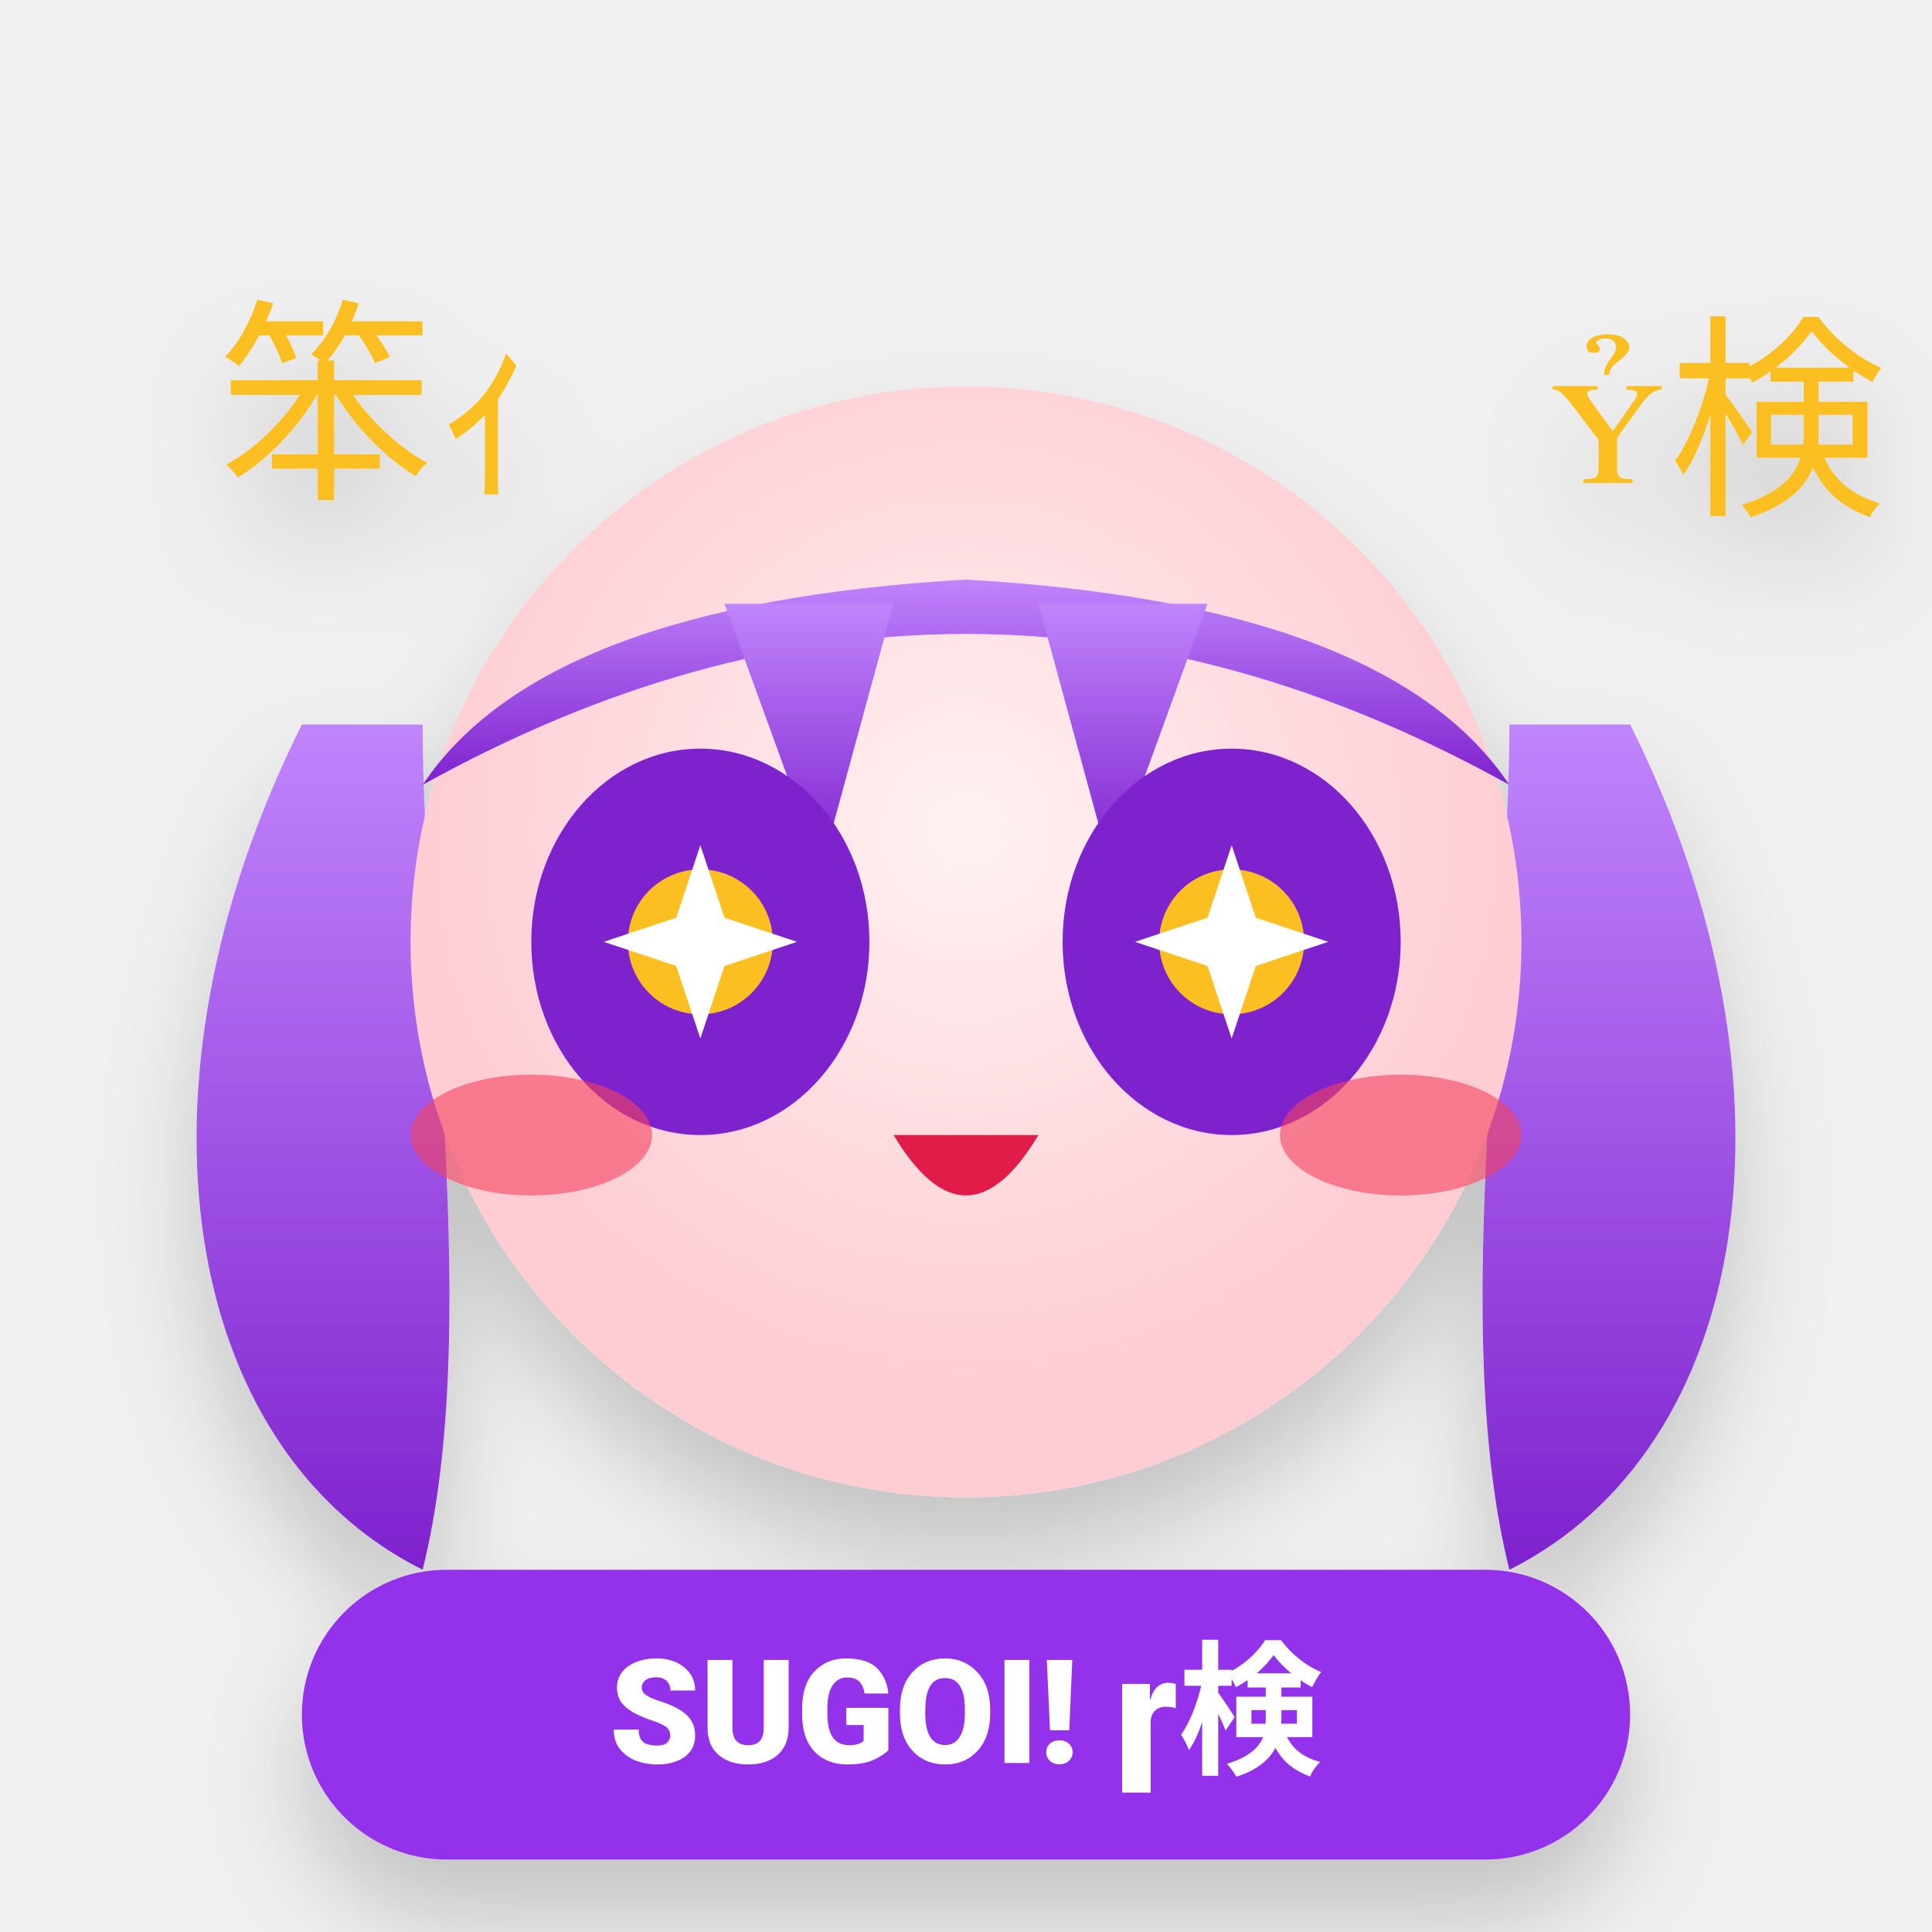
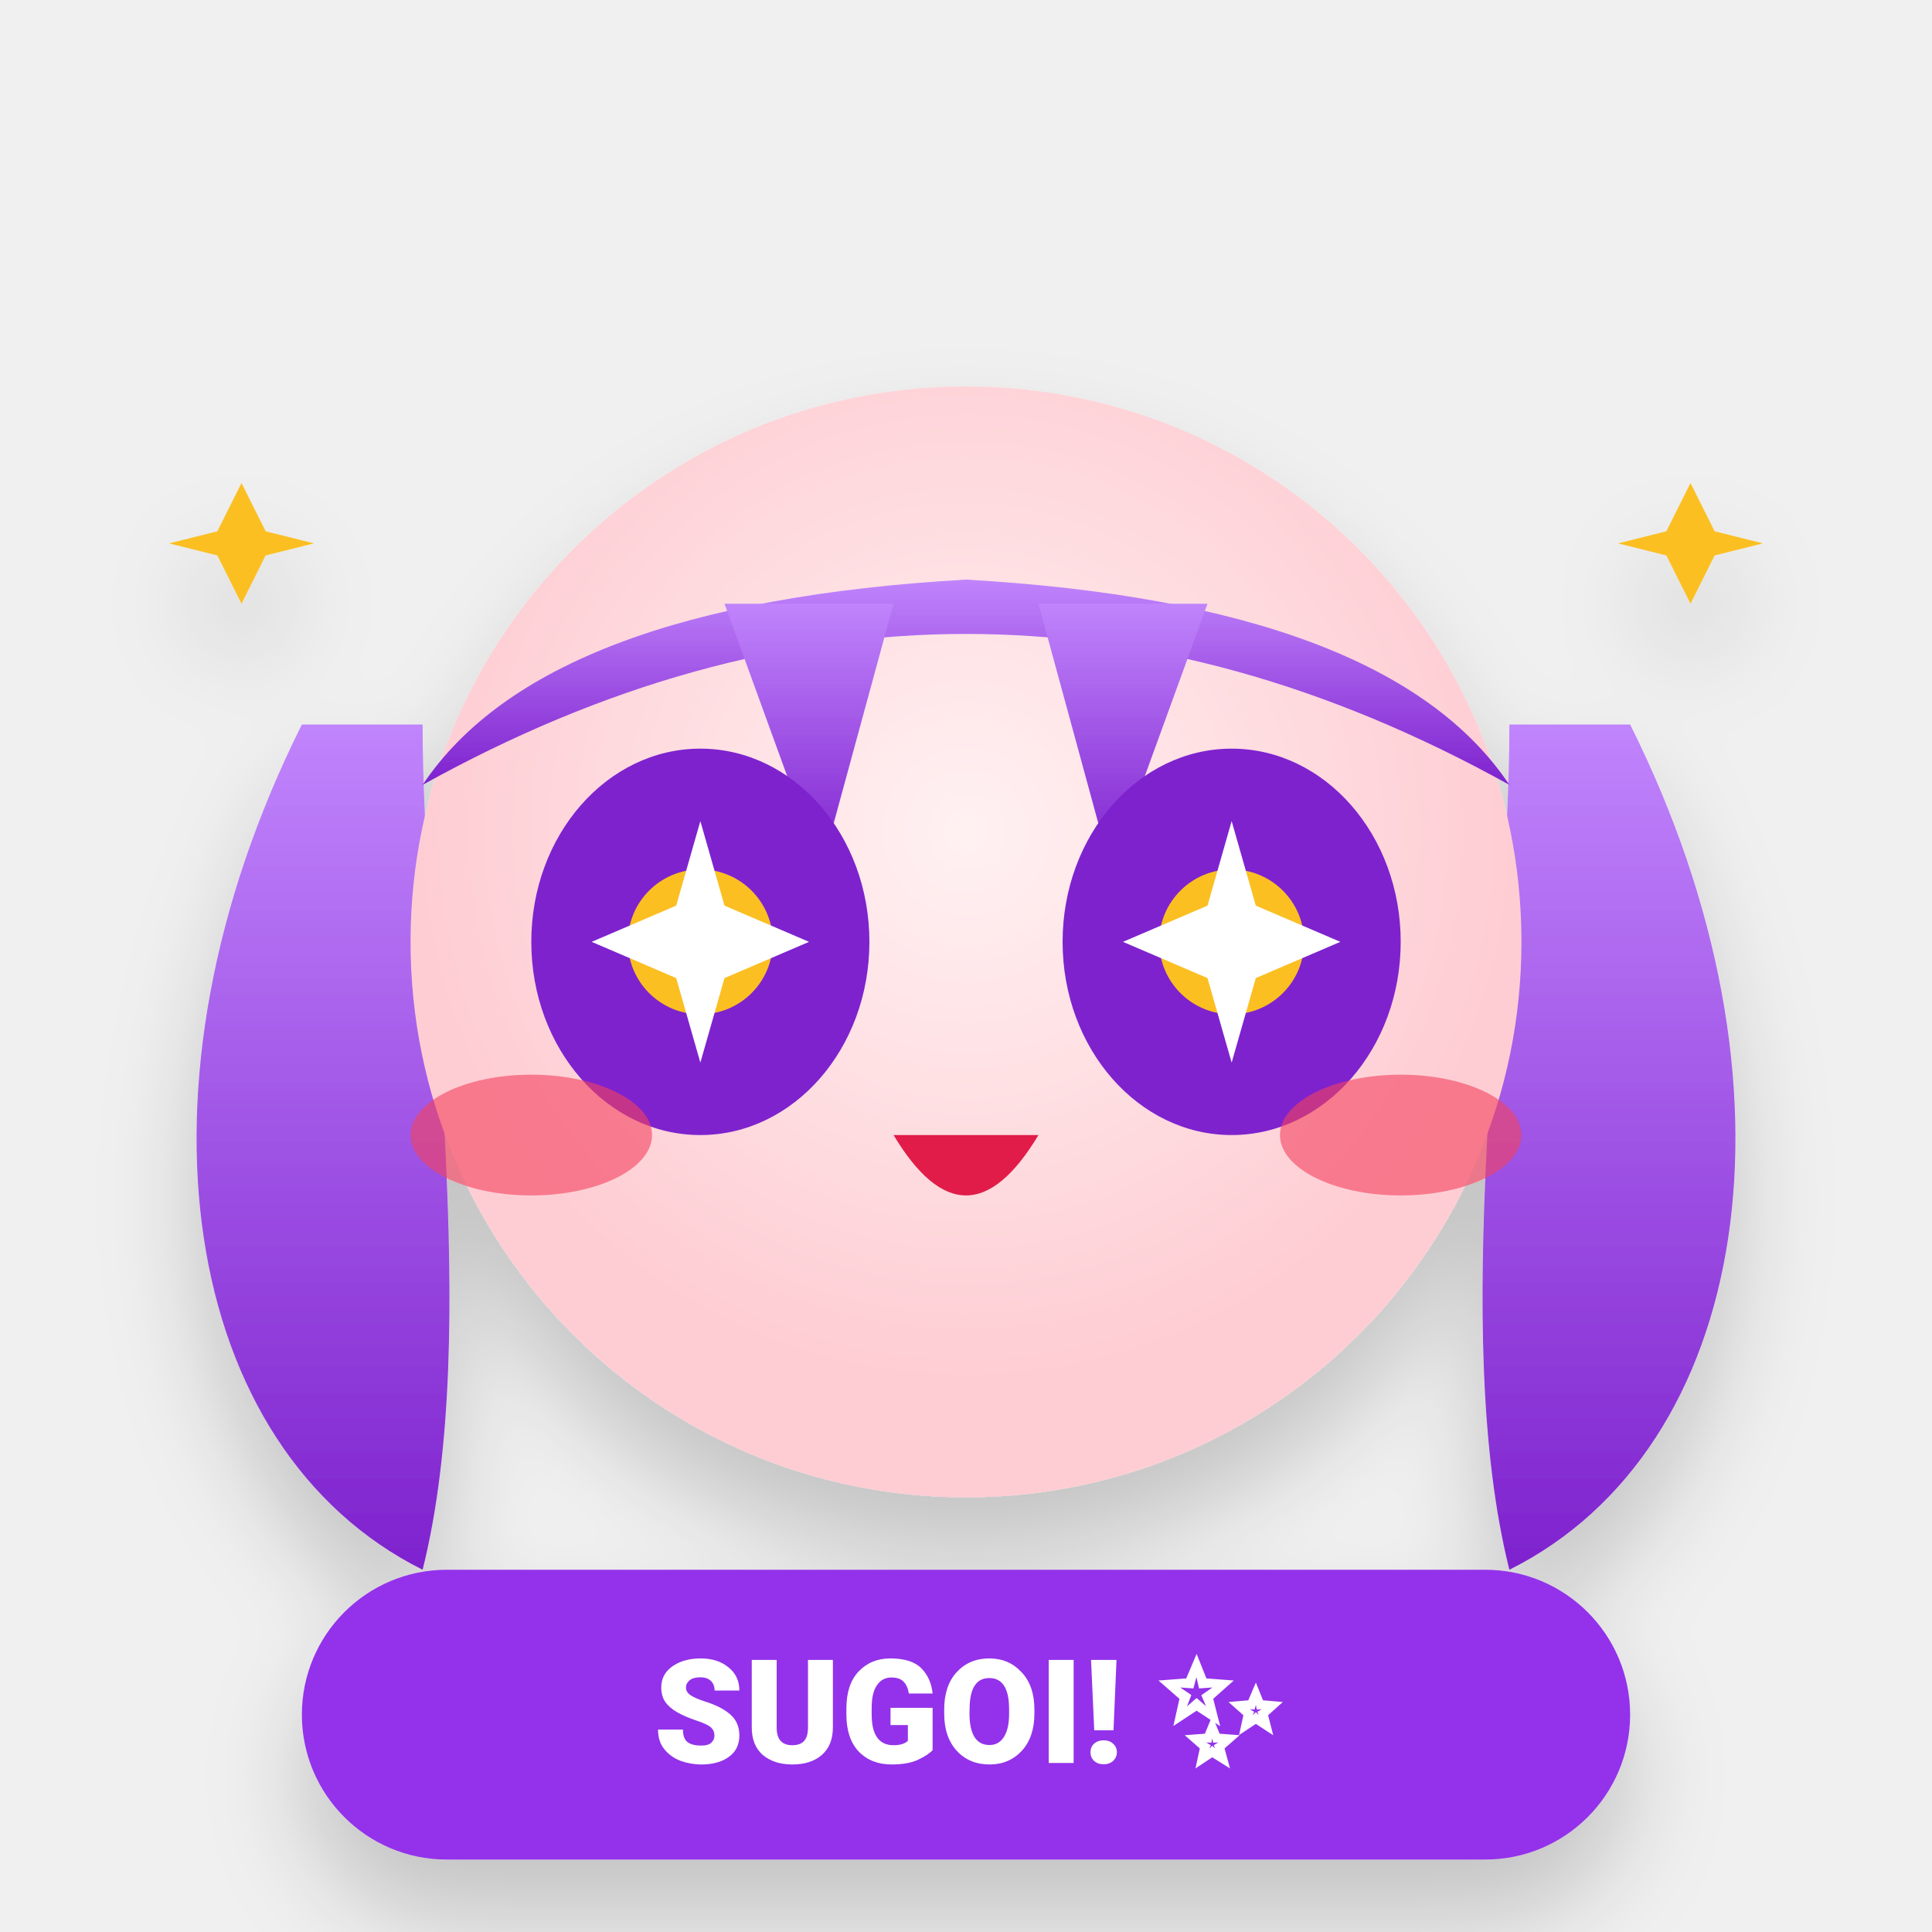
<svg xmlns="http://www.w3.org/2000/svg" viewBox="0 0 160 160" width="160" height="160">
  <defs>
    <radialGradient id="animeSkin" cx="50%" cy="40%" r="50%">
      <stop offset="0%" stop-color="#fff1f2" />
      <stop offset="100%" stop-color="#fecdd3" />
    </radialGradient>
    <linearGradient id="hairGrad" x1="0%" y1="0%" x2="0%" y2="100%">
      <stop offset="0%" stop-color="#c084fc" />
      <stop offset="100%" stop-color="#7e22ce" />
    </linearGradient>
    <filter id="shadow" x="-20%" y="-20%" width="140%" height="140%">
      <feDropShadow dx="0" dy="5" stdDeviation="4" flood-color="rgba(0,0,0,0.18)" />
    </filter>
  </defs>
  <g filter="url(#shadow)">
    <path d="M25,60 C10,90 15,120 35,130 C40,110 35,80 35,60 Z" fill="url(#hairGrad)" />
    <path d="M135,60 C150,90 145,120 125,130 C120,110 125,80 125,60 Z" fill="url(#hairGrad)" />
    <circle cx="80" cy="78" r="46" fill="url(#animeSkin)" />
    <path d="M35,65 Q80,40 125,65 Q115,50 80,48 Q45,50 35,65 Z" fill="url(#hairGrad)" />
    <polygon points="60,50 68,72 74,50" fill="url(#hairGrad)" />
    <polygon points="86,50 92,72 100,50" fill="url(#hairGrad)" />
    <ellipse cx="58" cy="78" rx="14" ry="16" fill="#7e22ce" />
    <circle cx="58" cy="78" r="6" fill="#fbbf24" />
-     <path d="M58,70 L60,76 L66,78 L60,80 L58,86 L56,80 L50,78 L56,76 Z" fill="#ffffff" />
+     <polygon points="58,68 60,75 67,78 60,81 58,88 56,81 49,78 56,75" fill="#ffffff" />
    <ellipse cx="102" cy="78" rx="14" ry="16" fill="#7e22ce" />
    <circle cx="102" cy="78" r="6" fill="#fbbf24" />
-     <path d="M102,70 L104,76 L110,78 L104,80 L102,86 L100,80 L94,78 L100,76 Z" fill="#ffffff" />
+     <polygon points="102,68 104,75 111,78 104,81 102,88 100,81 93,78 100,75" fill="#ffffff" />
    <ellipse cx="44" cy="94" rx="10" ry="5" fill="#f43f5e" opacity="0.6" />
    <ellipse cx="116" cy="94" rx="10" ry="5" fill="#f43f5e" opacity="0.6" />
    <path d="M74,94 Q80,104 86,94 Z" fill="#e11d48" />
-     <text x="18" y="40" font-size="18" fill="#fbbf24">笨ｨ</text>
-     <text x="128" y="40" font-size="18" fill="#fbbf24">検</text>
+     <polygon points="20,40 22,44 26,45 22,46 20,50 18,46 14,45 18,44" fill="#fbbf24" />
+     <polygon points="140,40 142,44 146,45 142,46 140,50 138,46 134,45 138,44" fill="#fbbf24" />
    <rect x="25" y="130" width="110" height="24" rx="12" fill="#9333ea" />
-     <text x="80" y="146" font-family="'Segoe UI', Roboto, sans-serif" font-size="12" font-weight="900" fill="#ffffff" text-anchor="middle">SUGOI! 検</text>
+     <text x="80" y="146" font-family="'Segoe UI', Roboto, sans-serif" font-size="12" font-weight="900" fill="#ffffff" text-anchor="middle">SUGOI! ✨</text>
  </g>
</svg>
